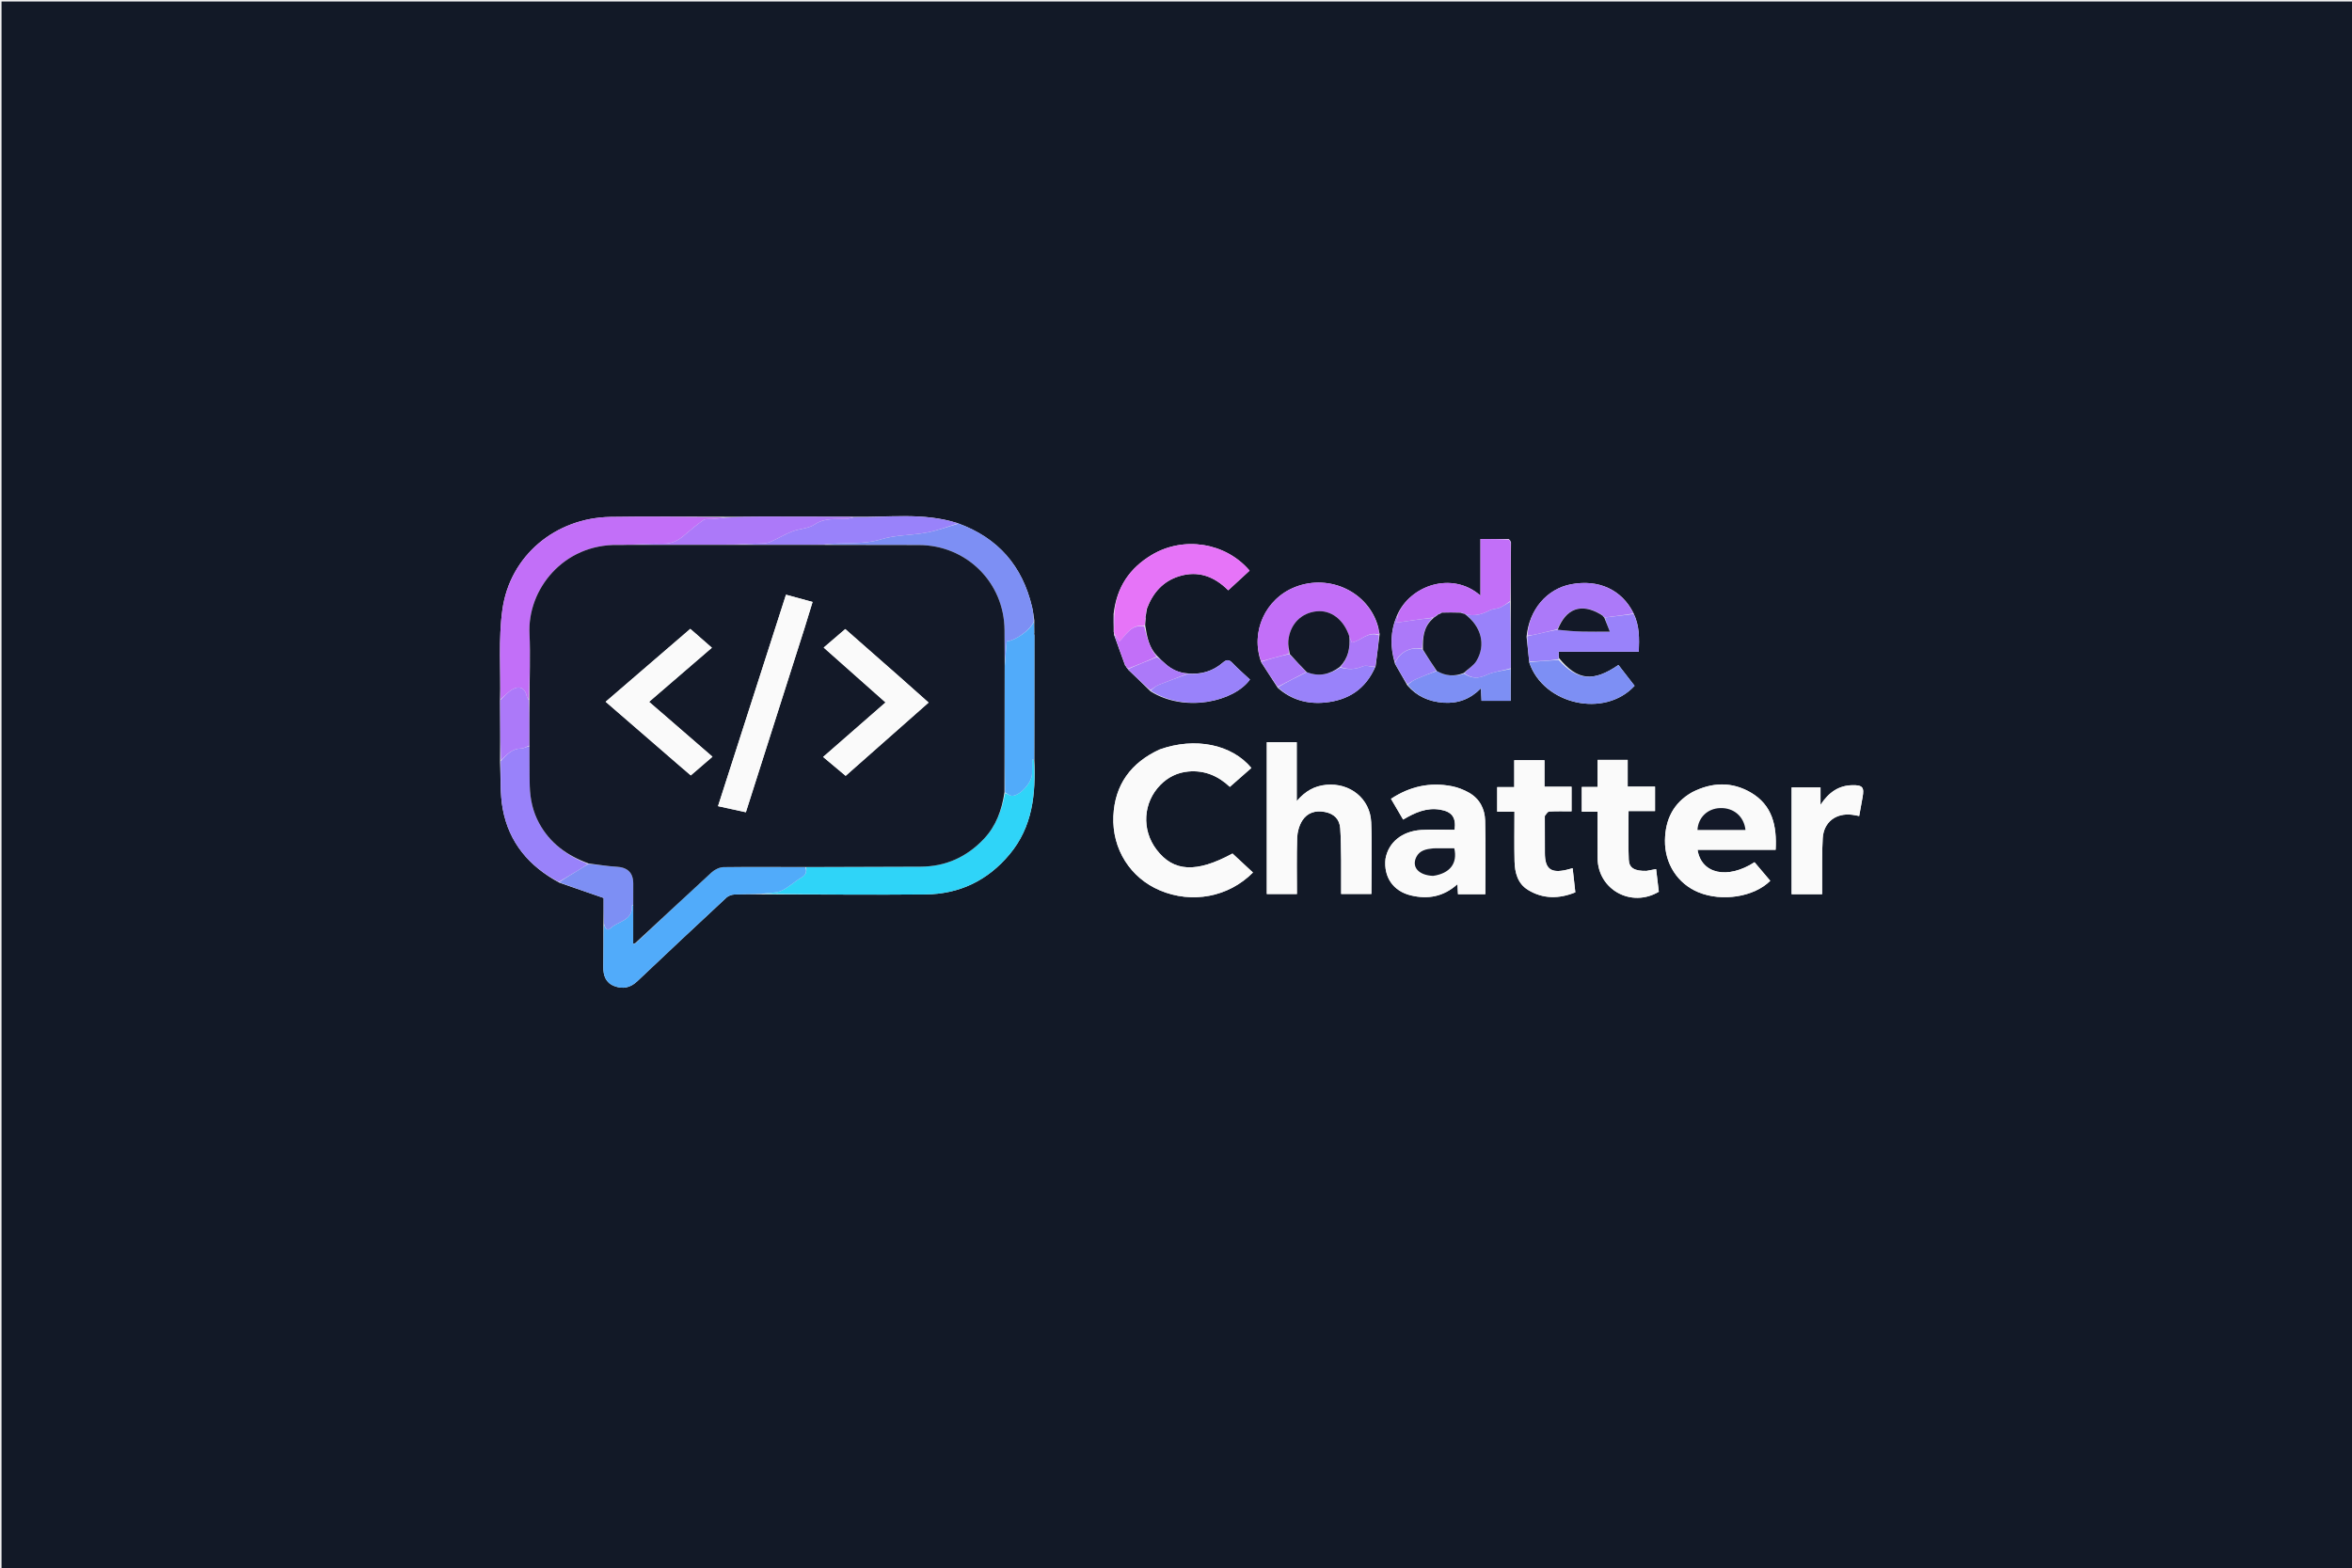
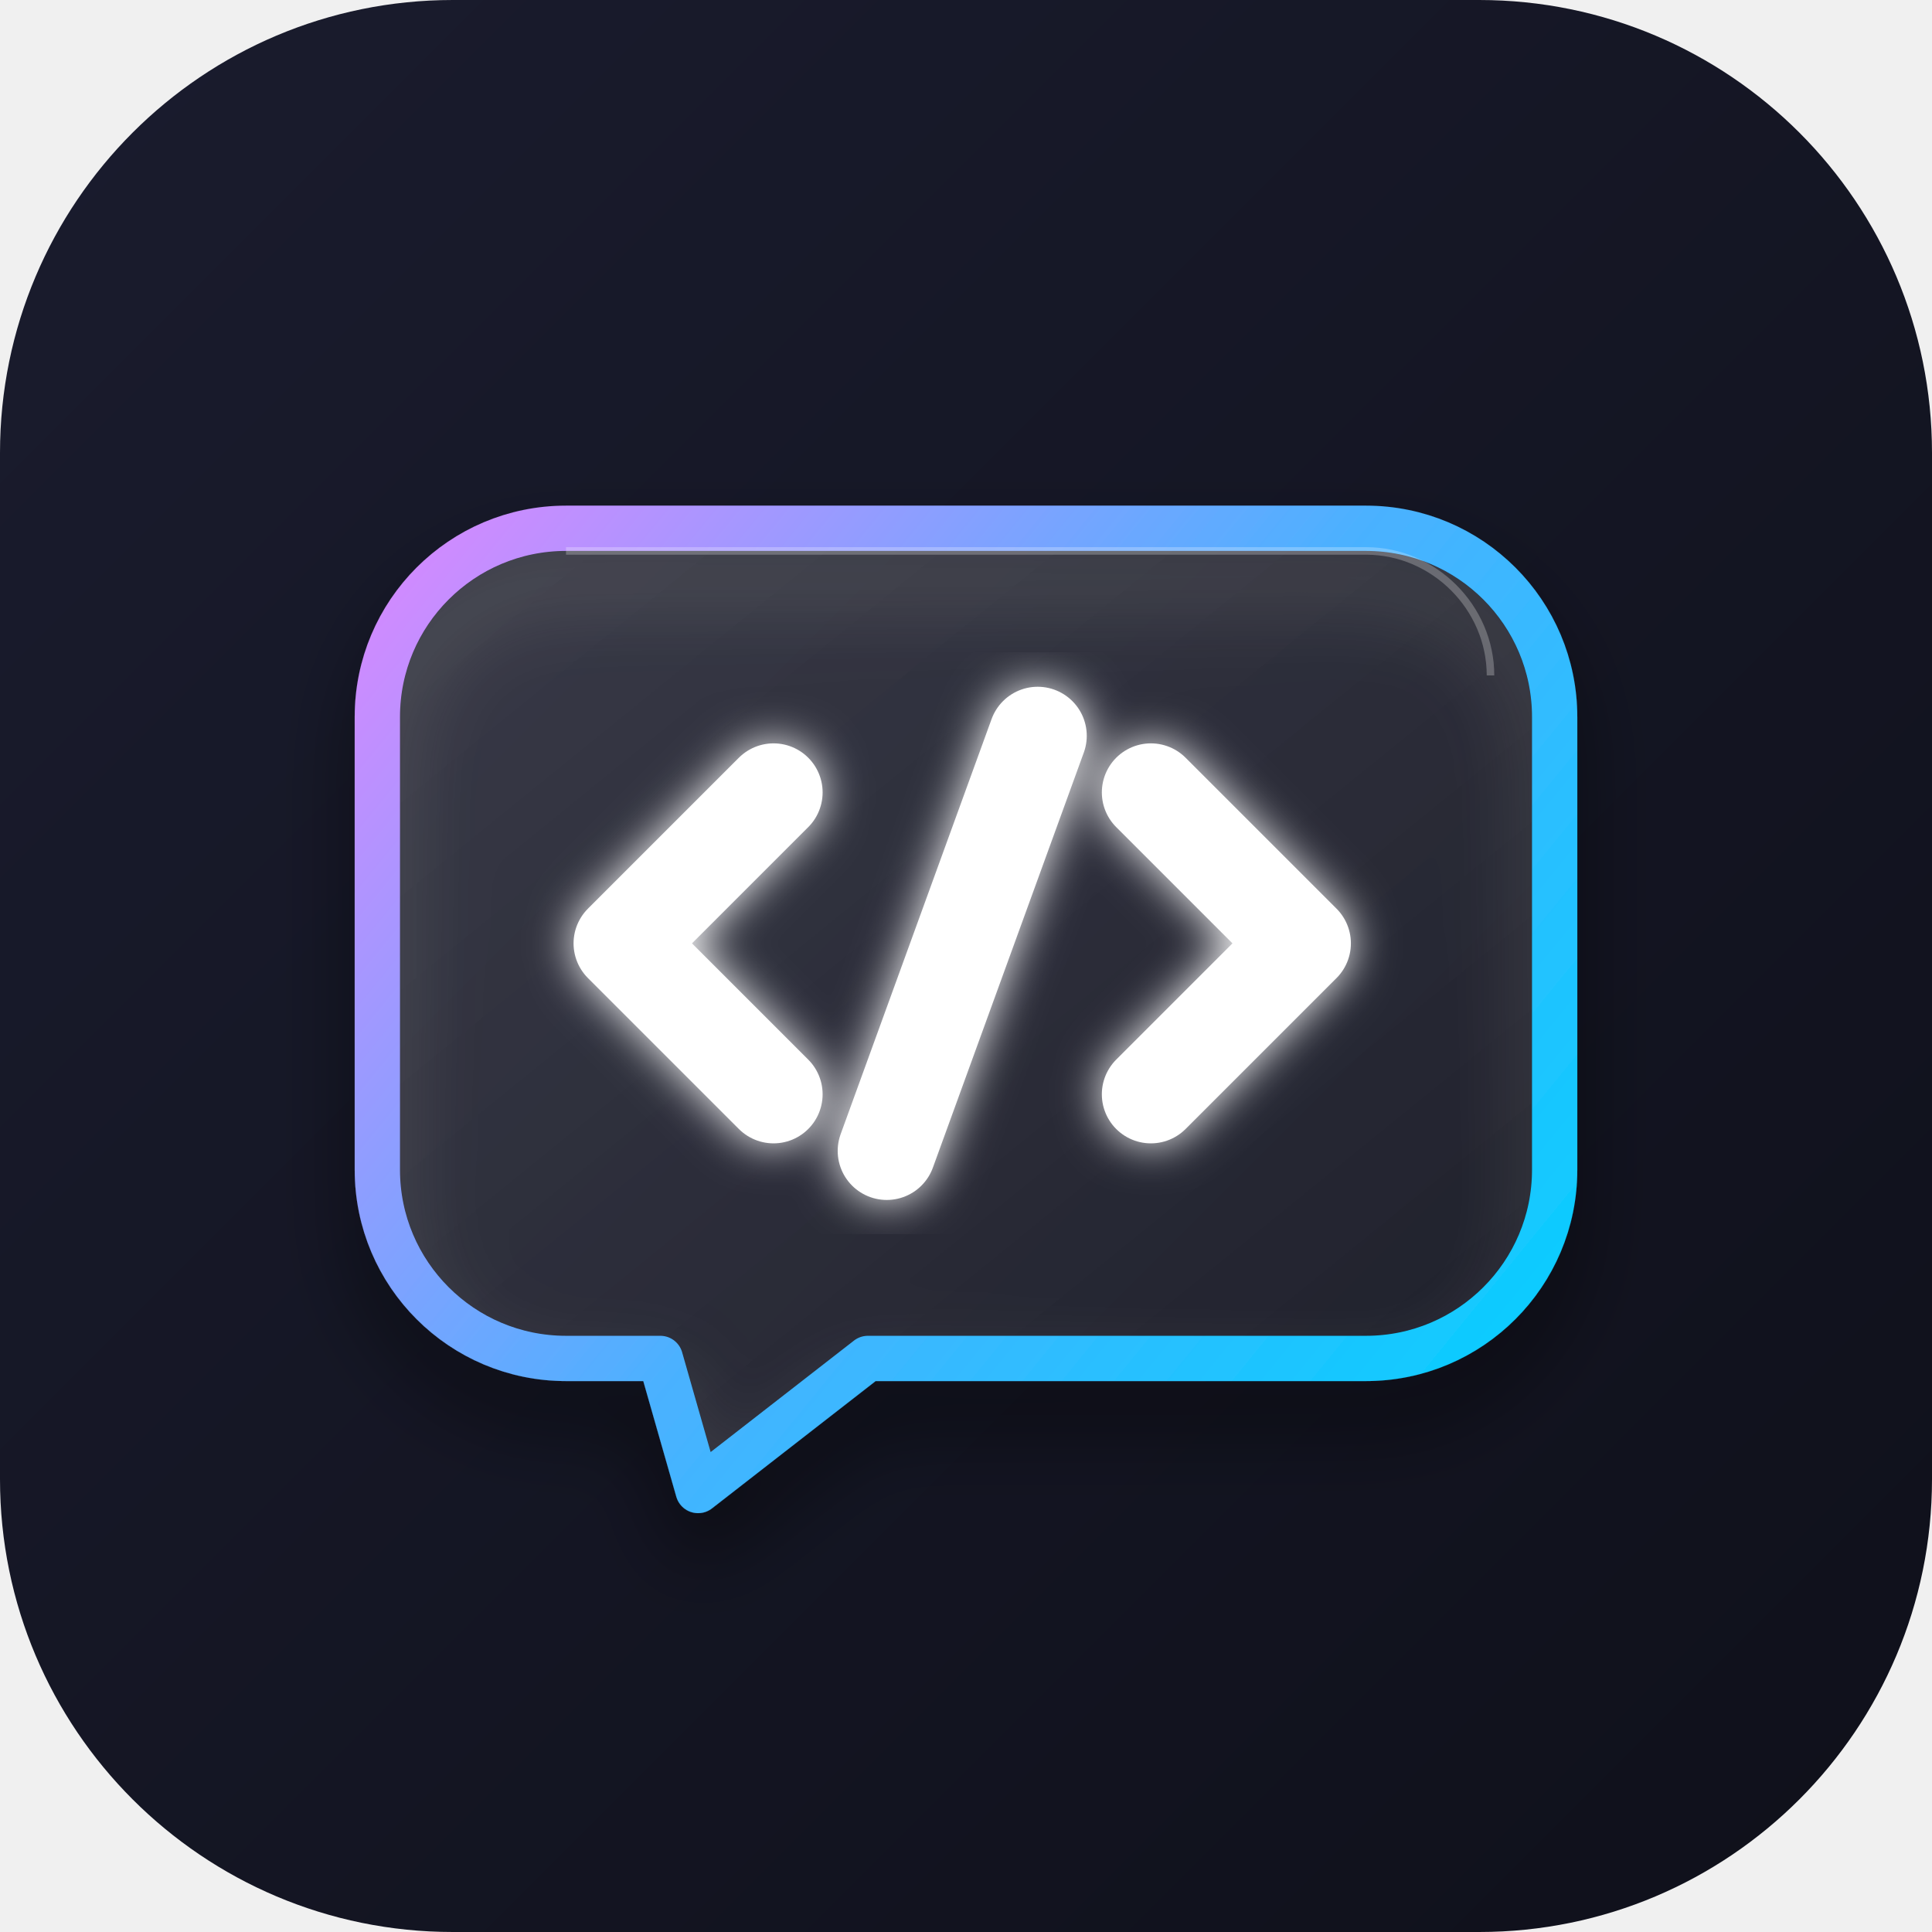
- <svg xmlns="http://www.w3.org/2000/svg" version="1.1" id="Layer_1" x="0px" y="0px" width="100%" viewBox="0 0 1536 1024" enable-background="new 0 0 1536 1024" xml:space="preserve">
-   <path fill="#121927" opacity="1" stroke="none" d=" M843,1025   C562,1025 281.5,1025 1,1025   C1,683.667 1,342.333 1,1   C513,1 1025,1 1537,1   C1537,342.333 1537,683.667 1537,1025   C1305.833,1025 1074.667,1025 843,1025  M735.497,435.526   C735.497,435.526 735.509,435.594 735.641,435.955   C735.777,436.184 735.968,436.35 736.246,436.695   C736.246,436.695 736.451,436.827 736.724,437.394   C741.478,441.934 746.231,446.474 751.372,451.577   C773.873,465.707 805.964,458.276 816.301,443.864   C812.468,440.276 808.439,436.81 804.796,432.979   C802.508,430.573 800.846,430.867 798.57,432.824   C792.093,438.391 784.519,440.774 775.311,439.84   C769.823,439.432 765.119,437.244 761.058,433.58   C759.362,432.05 757.64,430.551 755.673,428.385   C750.396,423.097 749.104,416.154 747.886,408.517   C747.922,407.021 747.958,405.524 748.22,403.535   C748.164,403.363 748.108,403.191 747.995,403.028   C747.995,403.028 748.044,403.059 748.267,402.364   C748.458,400.918 748.648,399.473 749.106,397.355   C752.917,387.107 759.604,379.575 770.216,376.337   C782.571,372.567 793.054,376.537 802.115,385.578   C806.94,381.136 811.512,376.926 816.063,372.736   C800.379,354.336 772.935,349.993 752.05,362.525   C737.812,371.068 729.2,383.485 727.243,401.115   C727.273,404.73 727.302,408.345 727.306,412.653   C727.451,413.084 727.596,413.516 727.534,414.7   C729.909,421.186 732.285,427.673 734.766,434.686   C735.006,434.943 735.246,435.2 735.497,435.526  M911.026,433.617   C913.615,438.103 916.205,442.589 919.085,447.686   C925.286,454.902 933.298,458.33 942.649,458.985   C952.024,459.642 960.135,456.723 967.153,449.586   C967.306,452.855 967.42,455.299 967.536,457.768   C974.038,457.768 980.23,457.768 986.536,457.768   C986.536,450.53 986.536,443.744 986.711,436.044   C986.611,421.686 986.511,407.327 986.625,392.06   C986.613,379.659 986.601,367.258 986.78,354.327   C986.563,353.686 986.346,353.044 985.227,352.076   C979.27,352.076 973.314,352.076 966.83,352.076   C966.83,364.56 966.83,376.566 966.83,389.03   C948.256,372.724 920.618,382.508 912.32,402.067   C907.973,412.166 907.724,422.434 911.026,433.617  M898.364,435.222   C899.22,428.472 900.076,421.723 901.001,414.079   C900.7,412.96 900.399,411.84 900.254,410.513   C900.257,410.302 900.155,410.18 899.992,409.362   C893.815,386.799 868.492,374.636 845.922,383.39   C826.416,390.957 816.425,412.722 823.666,432.633   C827.148,437.987 830.631,443.341 834.45,449.293   C843.287,457.168 853.854,460.018 865.324,458.891   C880.412,457.41 891.86,450.247 898.364,435.222  M1066.731,400.362   C1059.11,385.163 1044.01,378.225 1025.983,381.64   C1010.258,384.618 998.564,398.201 996.942,415.923   C997.511,421.332 998.08,426.74 998.742,432.905   C1008.095,460.332 1047.944,469.224 1067.486,447.96   C1063.987,443.444 1060.456,438.887 1056.94,434.348   C1040.509,445.617 1030.203,444.599 1018.14,429.869   C1018.067,428.628 1017.995,427.388 1017.896,425.695   C1035.5,425.695 1052.701,425.695 1070.244,425.695   C1070.559,416.977 1070.793,408.749 1066.731,400.362  M557.086,337.53   C537.325,337.489 517.564,337.409 497.803,337.428   C489.845,337.435 481.888,337.659 473.038,337.531   C448.243,337.546 423.442,337.247 398.653,337.651   C362.875,338.234 333.051,362.835 328.096,398.209   C325.399,417.465 327.083,437.334 326.529,457.841   C326.63,470.892 326.731,483.942 326.558,497.87   C327.079,508.122 326.473,518.586 328.352,528.583   C332.435,550.303 345.416,565.864 365.369,576.584   C374.679,579.804 383.988,583.023 394.21,586.558   C394.21,591.212 394.21,597.167 394.065,604.033   C394.06,613.192 394.15,622.353 394.016,631.51   C393.933,637.16 395.499,641.864 401.078,644.046   C406.629,646.219 411.624,645.271 416.179,640.947   C435.484,622.622 454.917,604.432 474.408,586.305   C475.677,585.124 477.793,584.376 479.556,584.293   C485.699,584.002 491.859,584.093 498.935,584.211   C534.092,584.251 569.251,584.567 604.404,584.229   C626.556,584.015 645.016,575.176 659.322,558.019   C674.279,540.083 676.512,518.879 675.476,495.883   C675.487,473.285 675.494,450.687 675.509,428.088   C675.512,423.686 675.547,419.285 675.475,414.546   C675.475,414.546 675.214,414.315 675.447,413.412   C675.411,410.954 675.375,408.496 675.475,405.272   C674.992,402.338 674.683,399.363 674.001,396.476   C667.705,369.798 651.976,351.388 625.269,341.682   C603.177,334.588 580.476,338.031 557.086,337.53  M757.125,489.654   C738.516,498.208 727.981,512.638 727.111,533.131   C726.19,554.797 738.356,573.505 757.488,581.595   C778.451,590.459 802.285,586.007 818.257,569.919   C813.771,565.754 809.297,561.6 804.896,557.514   C781.23,570.356 766.343,569.535 755.267,554.95   C745.419,541.982 746.448,524.173 757.888,512.605   C762.834,507.603 768.954,504.608 775.991,503.952   C786.558,502.967 795.526,506.762 803.163,513.977   C808.013,509.718 812.619,505.672 817.217,501.633   C804.418,486.18 780.482,481.299 757.125,489.654  M875.856,561.892   C875.856,569.197 875.856,576.501 875.856,583.921   C882.682,583.921 889.075,583.921 895.612,583.921   C895.612,568.088 896.12,552.578 895.469,537.116   C894.818,521.631 881.594,511.189 866.136,512.635   C858.609,513.339 852.498,516.611 846.847,523.285   C846.847,509.513 846.847,497.124 846.847,484.818   C840.011,484.818 833.639,484.818 827.298,484.818   C827.298,518.056 827.298,550.87 827.298,583.961   C833.89,583.961 840.305,583.961 846.977,583.961   C846.977,571.541 846.722,559.378 847.127,547.237   C847.254,543.445 848.42,539.246 850.423,536.058   C853.688,530.861 859.045,529.169 865.217,530.366   C871.185,531.524 874.799,535.018 875.248,541.044   C875.742,547.66 875.679,554.318 875.856,561.892  M1105.017,517.511   C1092.776,524.407 1087.524,535.337 1087.332,548.922   C1087.115,564.227 1095.697,577.291 1109.2,582.834   C1124.66,589.18 1145.465,585.895 1156.095,575.334   C1152.673,571.291 1149.241,567.238 1145.816,563.192   C1128.31,574.524 1111.098,570.96 1108.593,555.084   C1125.555,555.084 1142.45,555.084 1159.601,555.084   C1160.469,539.469 1157.516,525.858 1143.301,517.63   C1131.062,510.545 1118.293,510.804 1105.017,517.511  M904.782,561.157   C903.5,572.923 909.883,582.1 921.38,584.869   C932.524,587.553 942.709,585.75 951.807,577.533   C951.938,580.035 952.04,581.961 952.151,584.08   C958.134,584.08 963.912,584.08 970.005,584.08   C970.005,567.92 970.294,551.936 969.88,535.97   C969.682,528.338 966.281,521.685 959.334,517.771   C955.919,515.847 952.077,514.327 948.241,513.569   C933.943,510.742 920.749,513.66 908.401,521.781   C911.237,526.625 913.786,530.981 916.34,535.343   C924.123,530.705 931.67,527.402 940.425,528.85   C948.269,530.148 951.001,533.966 949.963,542.044   C942.679,542.044 935.363,541.652 928.104,542.131   C915.609,542.954 906.751,550.19 904.782,561.157  M1075.056,568.882   C1067.569,569.021 1063.926,567.094 1063.682,561.495   C1063.23,551.105 1063.553,540.681 1063.553,529.785   C1069.477,529.785 1075.211,529.785 1080.842,529.785   C1080.842,524.241 1080.842,519.194 1080.842,513.786   C1074.765,513.786 1069.022,513.786 1062.979,513.786   C1062.979,507.796 1062.979,502.178 1062.979,496.348   C1056.406,496.348 1050.144,496.348 1043.321,496.348   C1043.321,502.231 1043.321,507.955 1043.321,514.052   C1039.511,514.052 1036.257,514.052 1032.998,514.052   C1032.998,519.538 1032.998,524.624 1032.998,530.179   C1036.546,530.179 1039.791,530.179 1043.316,530.179   C1043.316,540.638 1043.218,550.619 1043.336,560.599   C1043.58,581.216 1065.44,593.144 1083.31,582.472   C1082.728,577.593 1082.146,572.715 1081.545,567.679   C1079.401,568.101 1077.627,568.45 1075.056,568.882  M1008.867,532.628   C1009.824,531.737 1010.741,530.134 1011.746,530.077   C1016.517,529.806 1021.313,529.956 1026.32,529.956   C1026.32,524.443 1026.32,519.369 1026.32,513.899   C1020.448,513.899 1014.848,513.899 1008.641,513.899   C1008.641,507.803 1008.641,502.088 1008.641,496.555   C1001.76,496.555 995.51,496.555 988.899,496.555   C988.899,502.53 988.899,508.13 988.899,514.113   C984.951,514.113 981.365,514.113 977.759,514.113   C977.759,519.586 977.759,524.653 977.759,530.198   C981.702,530.198 985.283,530.198 989.037,530.198   C989.037,541.333 988.851,551.986 989.101,562.628   C989.274,570.001 991.148,577.146 997.837,581.255   C1007.693,587.309 1018.172,587.19 1028.79,582.871   C1028.481,580.063 1028.211,577.593 1027.935,575.123   C1027.644,572.521 1027.347,569.92 1027.028,567.108   C1025.383,567.543 1024.16,567.902 1022.92,568.189   C1012.733,570.539 1008.903,567.493 1008.908,557.098   C1008.912,549.269 1008.882,541.44 1008.867,532.628  M1170.029,573.467   C1170.029,576.942 1170.029,580.418 1170.029,584.103   C1176.735,584.103 1183.186,584.103 1189.963,584.103   C1189.963,581.888 1189.948,579.912 1189.966,577.937   C1190.053,567.793 1189.744,557.624 1190.354,547.51   C1190.992,536.939 1199.015,530.896 1209.547,532.196   C1211.001,532.375 1212.436,532.709 1214.165,533.023   C1214.922,528.804 1215.63,524.754 1216.379,520.713   C1217.578,514.25 1216.401,512.752 1209.645,512.889   C1200.868,513.068 1194.361,517.418 1188.913,525.699   C1188.913,521.1 1188.913,517.741 1188.913,514.322   C1182.351,514.322 1176.299,514.322 1170.027,514.322   C1170.027,533.917 1170.027,553.198 1170.029,573.467  z" />
-   <path fill="#FAFAFA" opacity="1" stroke="none" d=" M757.464,489.473   C780.482,481.299 804.418,486.18 817.217,501.633   C812.619,505.672 808.013,509.718 803.163,513.977   C795.526,506.762 786.558,502.967 775.991,503.952   C768.954,504.608 762.834,507.603 757.888,512.605   C746.448,524.173 745.419,541.982 755.267,554.95   C766.343,569.535 781.23,570.356 804.896,557.514   C809.297,561.6 813.771,565.754 818.257,569.919   C802.285,586.007 778.451,590.459 757.488,581.595   C738.356,573.505 726.19,554.797 727.111,533.131   C727.981,512.638 738.516,498.208 757.464,489.473  z" />
-   <path fill="#FAFAFA" opacity="1" stroke="none" d=" M875.857,561.424   C875.679,554.318 875.742,547.66 875.248,541.044   C874.799,535.018 871.185,531.524 865.217,530.366   C859.045,529.169 853.688,530.861 850.423,536.058   C848.42,539.246 847.254,543.445 847.127,547.237   C846.722,559.378 846.977,571.541 846.977,583.961   C840.305,583.961 833.89,583.961 827.298,583.961   C827.298,550.87 827.298,518.056 827.298,484.818   C833.639,484.818 840.011,484.818 846.847,484.818   C846.847,497.124 846.847,509.513 846.847,523.285   C852.498,516.611 858.609,513.339 866.136,512.635   C881.594,511.189 894.818,521.631 895.469,537.116   C896.12,552.578 895.612,568.088 895.612,583.921   C889.075,583.921 882.682,583.921 875.856,583.921   C875.856,576.501 875.856,569.197 875.857,561.424  z" />
-   <path fill="#C26FF8" opacity="1" stroke="none" d=" M326.79,456.927   C327.083,437.334 325.399,417.465 328.096,398.209   C333.051,362.835 362.875,338.234 398.653,337.651   C423.442,337.247 448.243,337.546 473.284,337.953   C470.589,338.584 467.646,338.771 464.707,339.011   C462.909,339.157 460.697,338.782 459.401,339.687   C455.102,342.69 451.041,346.06 447.064,349.493   C443.058,352.952 438.895,355.252 433.262,355.109   C425.854,354.92 418.425,355.542 410.542,355.887   C407.914,355.965 405.748,356.013 403.584,355.971   C367.999,355.289 344.346,384.964 345.791,414.033   C346.501,428.312 345.785,442.663 345.382,456.856   C344.721,456.196 344.205,455.696 344.093,455.118   C343.027,449.589 339.466,447.536 334.644,450.313   C331.725,451.995 329.389,454.688 326.79,456.927  z" />
-   <path fill="#FAFAFA" opacity="1" stroke="none" d=" M1105.341,517.335   C1118.293,510.804 1131.062,510.545 1143.301,517.63   C1157.516,525.858 1160.469,539.469 1159.601,555.084   C1142.45,555.084 1125.555,555.084 1108.593,555.084   C1111.098,570.96 1128.31,574.524 1145.816,563.192   C1149.241,567.238 1152.673,571.291 1156.095,575.334   C1145.465,585.895 1124.66,589.18 1109.2,582.834   C1095.697,577.291 1087.115,564.227 1087.332,548.922   C1087.524,535.337 1092.776,524.407 1105.341,517.335  M1120.519,542.11   C1126.97,542.11 1133.422,542.11 1139.905,542.11   C1138.905,533.243 1132.211,527.573 1123.418,527.834   C1115.196,528.078 1109.042,533.9 1108.562,542.107   C1112.226,542.107 1115.878,542.107 1120.519,542.11  z" />
-   <path fill="#2FD4F8" opacity="1" stroke="none" d=" M675.216,496.745   C676.512,518.879 674.279,540.083 659.322,558.019   C645.016,575.176 626.556,584.015 604.404,584.229   C569.251,584.567 534.092,584.251 498.775,583.848   C502.498,583.024 506.777,583.433 510.17,581.892   C514.887,579.749 518.804,575.913 523.328,573.249   C526.32,571.488 527.075,569.45 526.38,566.331   C551.628,566.209 576.437,566.172 601.246,566.092   C617.616,566.04 631.343,559.783 642.511,547.976   C650.447,539.585 654.252,529.205 656.388,518.059   C658.205,518.738 659.71,519.915 661.136,519.826   C666.55,519.488 673.895,511.019 673.975,505.424   C674.019,502.298 674.072,499.172 674.121,496.047   C674.398,496.14 674.69,496.204 674.945,496.339   C675.071,496.406 675.127,496.605 675.216,496.745  z" />
-   <path fill="#FAFAFA" opacity="1" stroke="none" d=" M904.855,560.751   C906.751,550.19 915.609,542.954 928.104,542.131   C935.363,541.652 942.679,542.044 949.963,542.044   C951.001,533.966 948.269,530.148 940.425,528.85   C931.67,527.402 924.123,530.705 916.34,535.343   C913.786,530.981 911.237,526.625 908.401,521.781   C920.749,513.66 933.943,510.742 948.241,513.569   C952.077,514.327 955.919,515.847 959.334,517.771   C966.281,521.685 969.682,528.338 969.88,535.97   C970.294,551.936 970.005,567.92 970.005,584.08   C963.912,584.08 958.134,584.08 952.151,584.08   C952.04,581.961 951.938,580.035 951.807,577.533   C942.709,585.75 932.524,587.553 921.38,584.869   C909.883,582.1 903.5,572.923 904.855,560.751  M936.308,572.108   C946.953,570.5 951.971,563.919 949.731,554.12   C946.663,554.12 943.524,554.118 940.385,554.121   C938.889,554.122 937.381,554.016 935.899,554.163   C931.522,554.596 927.152,555.375 924.956,559.797   C921.726,566.304 926.386,571.684 936.308,572.108  z" />
-   <path fill="#51ABFA" opacity="1" stroke="none" d=" M525.942,566.398   C527.075,569.45 526.32,571.488 523.328,573.249   C518.804,575.913 514.887,579.749 510.17,581.892   C506.777,583.433 502.498,583.024 498.314,583.762   C491.859,584.093 485.699,584.002 479.556,584.293   C477.793,584.376 475.677,585.124 474.408,586.305   C454.917,604.432 435.484,622.622 416.179,640.947   C411.624,645.271 406.629,646.219 401.078,644.046   C395.499,641.864 393.933,637.16 394.016,631.51   C394.15,622.353 394.06,613.192 394.346,603.847   C395.124,605.966 396.412,608.523 398.724,606.299   C403.589,601.62 413.374,601.44 412.7,591.535   C412.689,591.376 413.208,591.18 413.535,591.467   C413.568,600.075 413.545,608.217 413.553,616.505   C414.065,616.545 414.547,616.438 415.211,616.038   C431.787,600.426 448.114,585.036 464.66,569.884   C466.701,568.015 469.893,566.431 472.575,566.393   C490.361,566.139 508.152,566.343 525.942,566.398  z" />
-   <path fill="#FAFAFA" opacity="1" stroke="none" d=" M1075.454,568.84   C1077.627,568.45 1079.401,568.101 1081.545,567.679   C1082.146,572.715 1082.728,577.593 1083.313,582.472   C1065.44,593.144 1043.58,581.216 1043.336,560.599   C1043.218,550.619 1043.316,540.638 1043.316,530.179   C1039.791,530.179 1036.546,530.179 1032.998,530.179   C1032.998,524.624 1032.998,519.538 1032.998,514.052   C1036.257,514.052 1039.511,514.052 1043.321,514.052   C1043.321,507.955 1043.321,502.231 1043.321,496.348   C1050.144,496.348 1056.406,496.348 1062.979,496.348   C1062.979,502.178 1062.979,507.796 1062.979,513.786   C1069.022,513.786 1074.765,513.786 1080.842,513.786   C1080.842,519.194 1080.842,524.241 1080.842,529.785   C1075.211,529.785 1069.477,529.785 1063.553,529.785   C1063.553,540.681 1063.23,551.105 1063.682,561.495   C1063.926,567.094 1067.569,569.021 1075.454,568.84  z" />
-   <path fill="#FAFAFA" opacity="1" stroke="none" d=" M1008.867,533.119   C1008.882,541.44 1008.912,549.269 1008.908,557.098   C1008.903,567.493 1012.733,570.539 1022.92,568.189   C1024.16,567.902 1025.383,567.543 1027.028,567.108   C1027.347,569.92 1027.644,572.521 1027.935,575.123   C1028.211,577.593 1028.481,580.063 1028.79,582.871   C1018.172,587.19 1007.693,587.309 997.837,581.255   C991.148,577.146 989.274,570.001 989.101,562.628   C988.851,551.986 989.037,541.333 989.037,530.198   C985.283,530.198 981.702,530.198 977.759,530.198   C977.759,524.653 977.759,519.586 977.759,514.113   C981.365,514.113 984.951,514.113 988.899,514.113   C988.899,508.13 988.899,502.53 988.899,496.555   C995.51,496.555 1001.76,496.555 1008.641,496.555   C1008.641,502.088 1008.641,507.803 1008.641,513.899   C1014.848,513.899 1020.448,513.899 1026.32,513.899   C1026.32,519.369 1026.32,524.443 1026.32,529.956   C1021.313,529.956 1016.517,529.806 1011.746,530.077   C1010.741,530.134 1009.824,531.737 1008.867,533.119  z" />
-   <path fill="#E674F8" opacity="1" stroke="none" d=" M727.74,413.948   C727.596,413.516 727.451,413.084 727.523,411.956   C727.758,407.633 727.774,404.008 727.791,400.382   C729.2,383.485 737.812,371.068 752.05,362.525   C772.935,349.993 800.379,354.336 816.063,372.736   C811.512,376.926 806.94,381.136 802.115,385.578   C793.054,376.537 782.571,372.567 770.216,376.337   C759.604,379.575 752.917,387.107 748.736,397.976   C748.258,400.085 748.151,401.572 748.044,403.059   C748.044,403.059 747.995,403.028 747.872,403.109   C747.696,403.293 747.573,403.432 747.604,403.492   C747.704,403.686 747.859,403.851 747.994,404.027   C747.958,405.524 747.922,407.021 747.341,408.823   C738.812,407.634 735.746,414.371 731.029,418.999   C729.798,417.108 728.769,415.528 727.74,413.948  z" />
-   <path fill="#7D8FF4" opacity="1" stroke="none" d=" M626.035,341.985   C651.976,351.388 667.705,369.798 674.001,396.476   C674.683,399.363 674.992,402.338 675.121,405.807   C673.237,411.217 663.017,418.633 657.444,418.896   C657.023,424.245 656.602,429.597 656.11,434.491   C656.037,426.539 656.071,419.045 656.022,411.551   C655.819,380.425 631.102,355.999 599.962,356.017   C579.316,356.029 558.67,355.907 538.362,355.612   C550.916,354.078 563.227,356.018 575.489,352.251   C584.954,349.343 595.375,349.705 605.231,347.865   C612.285,346.547 619.109,343.99 626.035,341.985  z" />
-   <path fill="#C26FF8" opacity="1" stroke="none" d=" M823.635,431.942   C816.425,412.722 826.416,390.957 845.922,383.39   C868.492,374.636 893.815,386.799 899.982,409.853   C899.972,410.344 900.098,410.721 900.099,410.721   C900.399,411.84 900.7,412.96 900.574,414.526   C893.267,412.181 888.78,418.653 882.815,419.703   C882.237,418.309 881.749,417.131 881.157,415.596   C877.548,404.668 869.221,398.383 859.93,399.297   C849.684,400.305 842.359,407.774 841.363,418.625   C841.112,421.367 841.796,424.194 841.668,427.038   C835.401,428.71 829.518,430.326 823.635,431.942  z" />
-   <path fill="#51ABFA" opacity="1" stroke="none" d=" M656.18,434.949   C656.602,429.597 657.023,424.245 657.444,418.896   C663.017,418.633 673.237,411.217 675.053,406.19   C675.375,408.496 675.411,410.954 675.337,413.952   C675.279,414.675 675.392,414.805 675.567,414.883   C675.547,419.285 675.512,423.686 675.509,428.088   C675.494,450.687 675.487,473.285 675.346,496.314   C675.127,496.605 675.071,496.406 674.945,496.339   C674.69,496.204 674.398,496.14 674.121,496.047   C674.072,499.172 674.019,502.298 673.975,505.424   C673.895,511.019 666.55,519.488 661.136,519.826   C659.71,519.915 658.205,518.738 656.334,517.596   C656.015,489.683 656.097,462.316 656.18,434.949  z" />
-   <path fill="#FAFAFA" opacity="1" stroke="none" d=" M1170.028,572.972   C1170.027,553.198 1170.027,533.917 1170.027,514.322   C1176.299,514.322 1182.351,514.322 1188.913,514.322   C1188.913,517.741 1188.913,521.1 1188.913,525.699   C1194.361,517.418 1200.868,513.068 1209.645,512.889   C1216.401,512.752 1217.578,514.25 1216.379,520.713   C1215.63,524.754 1214.922,528.804 1214.165,533.023   C1212.436,532.709 1211.001,532.375 1209.547,532.196   C1199.015,530.896 1190.992,536.939 1190.354,547.51   C1189.744,557.624 1190.053,567.793 1189.966,577.937   C1189.948,579.912 1189.963,581.888 1189.963,584.103   C1183.186,584.103 1176.735,584.103 1170.029,584.103   C1170.029,580.418 1170.029,576.942 1170.028,572.972  z" />
-   <path fill="#9982FA" opacity="1" stroke="none" d=" M364.927,576.052   C345.416,565.864 332.435,550.303 328.352,528.583   C326.473,518.586 327.079,508.122 326.95,497.273   C330.936,492.893 334.351,488.97 340.303,488.91   C342.109,488.892 343.903,487.675 345.789,487.468   C345.883,496.402 345.704,504.88 345.954,513.346   C346.207,521.878 347.932,530.103 352.092,537.729   C359.222,550.802 370.36,558.922 383.844,564.332   C381.899,565.769 380.147,566.947 378.342,568.037   C373.883,570.73 369.4,573.383 364.927,576.052  z" />
-   <path fill="#C26FF8" opacity="1" stroke="none" d=" M986.59,354.858   C986.601,367.258 986.613,379.659 986.226,392.658   C983.706,394.499 981.683,395.98 979.434,396.919   C977.352,397.789 974.812,397.672 972.853,398.707   C967.72,401.421 962.528,402.788 956.588,401.077   C956.37,401.076 955.989,400.864 955.797,400.657   C955.07,400.301 954.536,400.154 953.597,399.969   C949.353,400.022 945.514,400.111 941.292,400.177   C940.335,400.569 939.763,400.985 939.199,401.343   C939.208,401.285 939.302,401.355 938.947,401.284   C937.821,401.943 937.05,402.672 936.279,403.419   C936.279,403.438 936.288,403.473 935.861,403.353   C927.786,404.37 920.139,405.506 912.133,406.695   C912.454,404.466 912.664,403.009 912.874,401.552   C920.618,382.508 948.256,372.724 966.83,389.03   C966.83,376.566 966.83,364.56 966.83,352.076   C973.314,352.076 979.27,352.076 985.637,352.496   C986.228,353.563 986.409,354.211 986.59,354.858  z" />
-   <path fill="#9982FA" opacity="1" stroke="none" d=" M625.652,341.833   C619.109,343.99 612.285,346.547 605.231,347.865   C595.375,349.705 584.954,349.343 575.489,352.251   C563.227,356.018 550.916,354.078 537.895,355.686   C518.395,355.936 499.699,355.879 481.345,355.592   C487.304,355.24 492.924,355.204 498.534,354.944   C500.267,354.864 502.087,354.427 503.665,353.71   C508.306,351.599 512.718,348.936 517.46,347.113   C522.216,345.284 527.974,345.269 532.018,342.557   C538.62,338.13 545.512,339.29 552.465,338.951   C554.32,338.86 556.148,338.191 557.988,337.788   C580.476,338.031 603.177,334.588 625.652,341.833  z" />
-   <path fill="#AC79F9" opacity="1" stroke="none" d=" M557.537,337.659   C556.148,338.191 554.32,338.86 552.465,338.951   C545.512,339.29 538.62,338.13 532.018,342.557   C527.974,345.269 522.216,345.284 517.46,347.113   C512.718,348.936 508.306,351.599 503.665,353.71   C502.087,354.427 500.267,354.864 498.534,354.944   C492.924,355.204 487.304,355.24 480.882,355.669   C457.053,355.922 434.029,355.869 411.006,355.815   C418.425,355.542 425.854,354.92 433.262,355.109   C438.895,355.252 443.058,352.952 447.064,349.493   C451.041,346.06 455.102,342.69 459.401,339.687   C460.697,338.782 462.909,339.157 464.707,339.011   C467.646,338.771 470.589,338.584 473.731,338.08   C481.888,337.659 489.845,337.435 497.803,337.428   C517.564,337.409 537.325,337.489 557.537,337.659  z" />
-   <path fill="#9982FA" opacity="1" stroke="none" d=" M998.65,432.148   C998.08,426.74 997.511,421.332 997.382,415.627   C999.855,414.942 1001.903,414.615 1003.919,414.153   C1008.327,413.142 1012.72,412.063 1017.263,411.357   C1022.798,411.993 1028.186,412.401 1033.58,412.543   C1039.128,412.69 1044.682,412.576 1051.327,412.576   C1049.843,408.84 1048.774,406.15 1048.133,403.344   C1054.648,402.503 1060.736,401.779 1066.824,401.054   C1070.793,408.749 1070.559,416.977 1070.244,425.695   C1052.701,425.695 1035.5,425.695 1017.896,425.695   C1017.995,427.388 1018.067,428.628 1017.84,430.624   C1011.243,431.636 1004.946,431.892 998.65,432.148  z" />
-   <path fill="#AC79F9" opacity="1" stroke="none" d=" M1017.119,411.013   C1012.72,412.063 1008.327,413.142 1003.919,414.153   C1001.903,414.615 999.855,414.942 997.525,415.185   C998.564,398.201 1010.258,384.618 1025.983,381.64   C1044.01,378.225 1059.11,385.163 1066.777,400.708   C1060.736,401.779 1054.648,402.503 1048.139,403.321   C1047.718,403.415 1047.745,403.374 1047.681,403.09   C1047.302,402.601 1046.987,402.396 1046.756,402.17   C1046.841,402.149 1046.848,402.322 1046.713,402.03   C1046.209,401.538 1045.84,401.337 1045.156,401.028   C1032.689,393.762 1022.691,397.402 1017.119,411.013  z" />
-   <path fill="#7D8FF4" opacity="1" stroke="none" d=" M998.696,432.527   C1004.946,431.892 1011.243,431.636 1017.847,431.075   C1030.203,444.599 1040.509,445.617 1056.94,434.348   C1060.456,438.887 1063.987,443.444 1067.486,447.96   C1047.944,469.224 1008.095,460.332 998.696,432.527  z" />
-   <path fill="#7D8FF4" opacity="1" stroke="none" d=" M986.536,436.958   C986.536,443.744 986.536,450.53 986.536,457.768   C980.23,457.768 974.038,457.768 967.536,457.768   C967.42,455.299 967.306,452.855 967.153,449.586   C960.135,456.723 952.024,459.642 942.649,458.985   C933.298,458.33 925.286,454.902 919.261,447.219   C921.242,445.679 922.96,444.411 924.867,443.57   C929.188,441.665 933.6,439.971 938.326,438.292   C944.123,441.607 949.812,442.025 956.071,440.022   C961.096,443.318 965.513,443.35 970.841,440.856   C975.631,438.613 981.271,438.186 986.536,436.958  z" />
-   <path fill="#7D8FF4" opacity="1" stroke="none" d=" M365.148,576.318   C369.4,573.383 373.883,570.73 378.342,568.037   C380.147,566.947 381.899,565.769 384.249,564.326   C390.703,564.749 396.566,565.818 402.468,566.116   C409.71,566.482 413.515,569.899 413.551,577.094   C413.574,581.73 413.507,586.366 413.48,591.002   C413.208,591.18 412.689,591.376 412.7,591.535   C413.374,601.44 403.589,601.62 398.724,606.299   C396.412,608.523 395.124,605.966 394.418,603.391   C394.21,597.167 394.21,591.212 394.21,586.558   C383.988,583.023 374.679,579.804 365.148,576.318  z" />
-   <path fill="#9982FA" opacity="1" stroke="none" d=" M775.994,440.093   C784.519,440.774 792.093,438.391 798.57,432.824   C800.846,430.867 802.508,430.573 804.796,432.979   C808.439,436.81 812.468,440.276 816.301,443.864   C805.964,458.276 773.873,465.707 751.448,451.086   C753.291,449.466 754.935,448.027 756.849,447.265   C763.179,444.743 769.605,442.464 775.994,440.093  z" />
-   <path fill="#9982FA" opacity="1" stroke="none" d=" M986.624,436.501   C981.271,438.186 975.631,438.613 970.841,440.856   C965.513,443.35 961.096,443.318 956.276,439.738   C958.867,436.806 962.364,434.771 964.199,431.733   C970.555,421.209 967.39,409.055 956.806,401.078   C962.528,402.788 967.72,401.421 972.853,398.707   C974.812,397.672 977.352,397.789 979.434,396.919   C981.683,395.98 983.706,394.499 986.12,393.112   C986.511,407.327 986.611,421.686 986.624,436.501  z" />
-   <path fill="#9982FA" opacity="1" stroke="none" d=" M897.933,435.777   C891.86,450.247 880.412,457.41 865.324,458.891   C853.854,460.018 843.287,457.168 834.53,448.902   C840.74,445.334 846.871,442.157 853.385,439.03   C861.417,442.222 868.345,440.538 875.253,436   C880.546,437.493 885.15,437.309 889.998,435.238   C892.17,434.31 895.26,435.531 897.933,435.777  z" />
-   <path fill="#AC79F9" opacity="1" stroke="none" d=" M345.703,487.008   C343.903,487.675 342.109,488.892 340.303,488.91   C334.351,488.97 330.936,492.893 327.087,496.834   C326.731,483.942 326.63,470.892 326.66,457.384   C329.389,454.688 331.725,451.995 334.644,450.313   C339.466,447.536 343.027,449.589 344.093,455.118   C344.205,455.696 344.721,456.196 345.467,457.32   C345.824,467.608 345.763,477.308 345.703,487.008  z" />
-   <path fill="#C26FF8" opacity="1" stroke="none" d=" M727.637,414.324   C728.769,415.528 729.798,417.108 731.029,418.999   C735.746,414.371 738.812,407.634 747.262,409.187   C749.104,416.154 750.396,423.097 755.492,428.885   C749.024,431.866 742.738,434.347 736.451,436.827   C736.451,436.827 736.246,436.695 736.312,436.321   C736.089,435.829 735.799,435.711 735.509,435.594   C735.509,435.594 735.497,435.526 735.503,435.199   C735.226,434.634 734.943,434.397 734.66,434.159   C732.285,427.673 729.909,421.186 727.637,414.324  z" />
-   <path fill="#AC79F9" opacity="1" stroke="none" d=" M912.597,401.81   C912.664,403.009 912.454,404.466 912.133,406.695   C920.139,405.506 927.786,404.37 935.682,403.628   C929.594,409.28 929.1,416.554 928.681,423.828   C921.355,422.099 913.8,426.11 911.047,432.849   C907.724,422.434 907.973,412.166 912.597,401.81  z" />
-   <path fill="#AC79F9" opacity="1" stroke="none" d=" M898.148,435.5   C895.26,435.531 892.17,434.31 889.998,435.238   C885.15,437.309 880.546,437.493 875.398,435.69   C880.537,429.924 881.792,423.221 881.26,415.952   C881.749,417.131 882.237,418.309 882.815,419.703   C888.78,418.653 893.267,412.181 900.54,414.973   C900.076,421.723 899.22,428.472 898.148,435.5  z" />
-   <path fill="#AC79F9" opacity="1" stroke="none" d=" M736.588,437.111   C742.738,434.347 749.024,431.866 755.62,429.211   C757.64,430.551 759.362,432.05 761.058,433.58   C765.119,437.244 769.823,439.432 775.653,439.966   C769.605,442.464 763.179,444.743 756.849,447.265   C754.935,448.027 753.291,449.466 751.254,450.805   C746.231,446.474 741.478,441.934 736.588,437.111  z" />
-   <path fill="#9982FA" opacity="1" stroke="none" d=" M911.036,433.233   C913.8,426.11 921.355,422.099 928.88,424.132   C932.285,429.12 935.13,433.655 937.976,438.19   C933.6,439.971 929.188,441.665 924.867,443.57   C922.96,444.411 921.242,445.679 919.116,446.913   C916.205,442.589 913.615,438.103 911.036,433.233  z" />
-   <path fill="#AC79F9" opacity="1" stroke="none" d=" M853.001,438.98   C846.871,442.157 840.74,445.334 834.361,448.603   C830.631,443.341 827.148,437.987 823.65,432.288   C829.518,430.326 835.401,428.71 841.922,427.266   C846.041,431.285 849.521,435.132 853.001,438.98  z" />
-   <path fill="#C26FF8" opacity="1" stroke="none" d=" M727.517,400.748   C727.774,404.008 727.758,407.633 727.536,411.61   C727.302,408.345 727.273,404.73 727.517,400.748  z" />
-   <path fill="#C26FF8" opacity="1" stroke="none" d=" M748.155,402.711   C748.151,401.572 748.258,400.085 748.602,398.313   C748.648,399.473 748.458,400.918 748.155,402.711  z" />
-   <path fill="#9982FA" opacity="1" stroke="none" d=" M986.685,354.592   C986.409,354.211 986.228,353.563 986.089,352.659   C986.346,353.044 986.563,353.686 986.685,354.592  z" />
-   <path fill="#AC79F9" opacity="1" stroke="none" d=" M735.575,435.775   C735.799,435.711 736.089,435.829 736.296,436.2   C735.968,436.35 735.777,436.184 735.575,435.775  z" />
-   <path fill="#AC79F9" opacity="1" stroke="none" d=" M734.713,434.422   C734.943,434.397 735.226,434.634 735.498,435.165   C735.246,435.2 735.006,434.943 734.713,434.422  z" />
-   <path fill="#7D8FF4" opacity="1" stroke="none" d=" M675.521,414.714   C675.392,414.805 675.279,414.675 675.221,414.404   C675.214,414.315 675.475,414.546 675.521,414.714  z" />
-   <path fill="#AC79F9" opacity="1" stroke="none" d=" M900.176,410.617   C900.098,410.721 899.972,410.344 899.959,410.245   C900.155,410.18 900.257,410.302 900.176,410.617  z" />
-   <path fill="#C26FF8" opacity="1" stroke="none" d=" M748.107,403.781   C747.859,403.851 747.704,403.686 747.604,403.492   C747.573,403.432 747.696,403.293 747.901,403.105   C748.108,403.191 748.164,403.363 748.107,403.781  z" />
-   <path fill="#131928" opacity="1" stroke="none" d=" M345.789,487.468   C345.763,477.308 345.824,467.608 345.799,457.444   C345.785,442.663 346.501,428.312 345.791,414.033   C344.346,384.964 367.999,355.289 403.584,355.971   C405.748,356.013 407.914,355.965 410.542,355.887   C434.029,355.869 457.053,355.922 480.54,355.899   C499.699,355.879 518.395,355.936 537.557,355.919   C558.67,355.907 579.316,356.029 599.962,356.017   C631.102,355.999 655.819,380.425 656.022,411.551   C656.071,419.045 656.037,426.539 656.11,434.491   C656.097,462.316 656.015,489.683 655.986,517.513   C654.252,529.205 650.447,539.585 642.511,547.976   C631.343,559.783 617.616,566.04 601.246,566.092   C576.437,566.172 551.628,566.209 526.38,566.331   C508.152,566.343 490.361,566.139 472.575,566.393   C469.893,566.431 466.701,568.015 464.66,569.884   C448.114,585.036 431.787,600.426 414.835,616.067   C414.025,616.38 413.774,616.369 413.522,616.359   C413.545,608.217 413.568,600.075 413.535,591.467   C413.507,586.366 413.574,581.73 413.551,577.094   C413.515,569.899 409.71,566.482 402.468,566.116   C396.566,565.818 390.703,564.749 384.418,564.027   C370.36,558.922 359.222,550.802 352.092,537.729   C347.932,530.103 346.207,521.878 345.954,513.346   C345.704,504.88 345.883,496.402 345.789,487.468  M525.481,410.134   C527.166,404.628 528.851,399.121 530.663,393.2   C524.608,391.547 519.093,390.042 513.297,388.459   C498.431,434.715 483.73,480.458 468.909,526.576   C475.194,527.95 480.931,529.204 487.101,530.553   C499.915,490.281 512.547,450.577 525.481,410.134  M442.45,499.04   C445.326,501.506 448.202,503.972 451.131,506.484   C455.949,502.331 460.453,498.449 465.285,494.284   C451.354,482.219 437.737,470.424 423.886,458.427   C437.744,446.489 451.166,434.925 464.901,423.092   C460.002,418.807 455.556,414.918 450.806,410.764   C432.317,426.689 414.059,442.414 395.523,458.379   C411.252,472.012 426.581,485.297 442.45,499.04  M587.459,442.053   C575.72,431.733 563.982,421.414 552.013,410.892   C547.339,414.903 542.75,418.841 537.919,422.987   C551.652,435.173 564.891,446.922 578.306,458.827   C564.506,470.883 551.126,482.57 537.545,494.433   C542.606,498.673 547.398,502.688 552.266,506.767   C570.459,490.694 588.26,474.966 606.426,458.916   C599.907,453.117 593.95,447.818 587.459,442.053  z" />
-   <path fill="#131928" opacity="1" stroke="none" d=" M1120.024,542.109   C1115.878,542.107 1112.226,542.107 1108.562,542.107   C1109.042,533.9 1115.196,528.078 1123.418,527.834   C1132.211,527.573 1138.905,533.243 1139.905,542.11   C1133.422,542.11 1126.97,542.11 1120.024,542.109  z" />
-   <path fill="#131928" opacity="1" stroke="none" d=" M935.878,572.112   C926.386,571.684 921.726,566.304 924.956,559.797   C927.152,555.375 931.522,554.596 935.899,554.163   C937.381,554.016 938.889,554.122 940.385,554.121   C943.524,554.118 946.663,554.12 949.731,554.12   C951.971,563.919 946.953,570.5 935.878,572.112  z" />
-   <path fill="#7D8FF4" opacity="1" stroke="none" d=" M413.553,616.505   C413.774,616.369 414.025,616.38 414.653,616.361   C414.547,616.438 414.065,616.545 413.553,616.505  z" />
-   <path fill="#131928" opacity="1" stroke="none" d=" M853.385,439.03   C849.521,435.132 846.041,431.285 842.306,427.21   C841.796,424.194 841.112,421.367 841.363,418.625   C842.359,407.774 849.684,400.305 859.93,399.297   C869.221,398.383 877.548,404.668 881.157,415.596   C881.792,423.221 880.537,429.924 874.98,435.62   C868.345,440.538 861.417,442.222 853.385,439.03  z" />
-   <path fill="#131928" opacity="1" stroke="none" d=" M938.326,438.292   C935.13,433.655 932.285,429.12 929.24,424.282   C929.1,416.554 929.594,409.28 936.109,403.748   C936.288,403.473 936.279,403.438 936.574,403.321   C937.679,402.588 938.49,401.971 939.302,401.355   C939.302,401.355 939.208,401.285 939.544,401.262   C940.479,400.894 941.077,400.547 941.675,400.201   C945.514,400.111 949.353,400.022 953.761,400.211   C954.883,400.614 955.436,400.739 955.989,400.864   C955.989,400.864 956.37,401.076 956.588,401.077   C967.39,409.055 970.555,421.209 964.199,431.733   C962.364,434.771 958.867,436.806 955.928,439.585   C949.812,442.025 944.123,441.607 938.326,438.292  z" />
-   <path fill="#AC79F9" opacity="1" stroke="none" d=" M938.947,401.284   C938.49,401.971 937.679,402.588 936.573,403.303   C937.05,402.672 937.821,401.943 938.947,401.284  z" />
-   <path fill="#9982FA" opacity="1" stroke="none" d=" M955.797,400.657   C955.436,400.739 954.883,400.614 954.166,400.248   C954.536,400.154 955.07,400.301 955.797,400.657  z" />
-   <path fill="#AC79F9" opacity="1" stroke="none" d=" M941.292,400.177   C941.077,400.547 940.479,400.894 939.536,401.32   C939.763,400.985 940.335,400.569 941.292,400.177  z" />
-   <path fill="#131928" opacity="1" stroke="none" d=" M1017.263,411.357   C1022.691,397.402 1032.689,393.762 1045.313,401.302   C1046.14,401.898 1046.494,402.11 1046.848,402.322   C1046.848,402.322 1046.841,402.149 1046.846,402.439   C1047.149,402.944 1047.447,403.159 1047.745,403.374   C1047.745,403.374 1047.718,403.415 1047.712,403.438   C1048.774,406.15 1049.843,408.84 1051.327,412.576   C1044.682,412.576 1039.128,412.69 1033.58,412.543   C1028.186,412.401 1022.798,411.993 1017.263,411.357  z" />
-   <path fill="#9982FA" opacity="1" stroke="none" d=" M1047.681,403.09   C1047.447,403.159 1047.149,402.944 1046.762,402.46   C1046.987,402.396 1047.302,402.601 1047.681,403.09  z" />
-   <path fill="#9982FA" opacity="1" stroke="none" d=" M1046.713,402.03   C1046.494,402.11 1046.14,401.898 1045.628,401.411   C1045.84,401.337 1046.209,401.538 1046.713,402.03  z" />
-   <path fill="#FAFAFA" opacity="1" stroke="none" d=" M525.33,410.504   C512.547,450.577 499.915,490.281 487.101,530.553   C480.931,529.204 475.194,527.95 468.909,526.576   C483.73,480.458 498.431,434.715 513.297,388.459   C519.093,390.042 524.608,391.547 530.663,393.2   C528.851,399.121 527.166,404.628 525.33,410.504  z" />
-   <path fill="#FAFAFA" opacity="1" stroke="none" d=" M442.18,498.812   C426.581,485.297 411.252,472.012 395.523,458.379   C414.059,442.414 432.317,426.689 450.806,410.764   C455.556,414.918 460.002,418.807 464.901,423.092   C451.166,434.925 437.744,446.489 423.886,458.427   C437.737,470.424 451.354,482.219 465.285,494.284   C460.453,498.449 455.949,502.331 451.131,506.484   C448.202,503.972 445.326,501.506 442.18,498.812  z" />
-   <path fill="#FAFAFA" opacity="1" stroke="none" d=" M587.726,442.286   C593.95,447.818 599.907,453.117 606.426,458.916   C588.26,474.966 570.459,490.694 552.266,506.767   C547.398,502.688 542.606,498.673 537.545,494.433   C551.126,482.57 564.506,470.883 578.306,458.827   C564.891,446.922 551.652,435.173 537.919,422.987   C542.75,418.841 547.339,414.903 552.013,410.892   C563.982,421.414 575.72,431.733 587.726,442.286  z" />
+ <svg xmlns="http://www.w3.org/2000/svg" width="512" height="512" viewBox="0 0 512 512" fill="none">
+   <defs>
+     <linearGradient id="bgGrad" x1="0" y1="0" x2="512" y2="512" gradientUnits="userSpaceOnUse">
+       <stop stop-color="#1A1C2E" />
+       <stop offset="1" stop-color="#0F101A" />
+     </linearGradient>
+     <linearGradient id="borderGrad" x1="100" y1="140" x2="412" y2="395" gradientUnits="userSpaceOnUse">
+       <stop offset="0%" stop-color="#D988FF" />
+       <stop offset="50%" stop-color="#4BB1FF" />
+       <stop offset="100%" stop-color="#00D1FF" />
+     </linearGradient>
+     <linearGradient id="glassFill" x1="0%" y1="0%" x2="100%" y2="100%">
+       <stop offset="0%" stop-color="white" stop-opacity="0.12" />
+       <stop offset="100%" stop-color="white" stop-opacity="0.04" />
+     </linearGradient>
+     <filter id="glow" x="-20%" y="-20%" width="140%" height="140%">
+       <feGaussianBlur stdDeviation="6" result="blur" />
+       <feComposite in="SourceGraphic" in2="blur" operator="over" />
+     </filter>
+     <filter id="depthShadow" x="-20%" y="-20%" width="140%" height="140%" filterUnits="userSpaceOnUse">
+       <feGaussianBlur in="SourceAlpha" stdDeviation="10" />
+       <feOffset dx="0" dy="12" />
+       <feComponentTransfer>
+         <feFuncA type="linear" slope="0.5" />
+       </feComponentTransfer>
+       <feMerge>
+         <feMergeNode />
+         <feMergeNode in="SourceGraphic" />
+       </feMerge>
+     </filter>
+   </defs>
+   <rect width="512" height="512" rx="120" fill="url(#bgGrad)" />
+   <path d="M150 140C122.386 140 100 162.386 100 190V310C100 337.614 122.386 360 150 360H175L185 395L230 360H362C389.614 360 412 337.614 412 310V190C412 162.386 389.614 140 362 140H150Z" fill="url(#glassFill)" stroke="url(#borderGrad)" stroke-width="12" stroke-linejoin="round" filter="url(#depthShadow)" />
+   <g stroke="white" stroke-width="26" stroke-linecap="round" stroke-linejoin="round" filter="url(#glow)">
+     <path d="M205 210L165 250L205 290" />
+     <path d="M275 195L235 305" />
+     <path d="M305 210L345 250L305 290" />
+   </g>
+   <path d="M150 146H362C380 146 395 161 395 179" stroke="white" stroke-width="2" stroke-opacity="0.25" fill="none" />
</svg>
